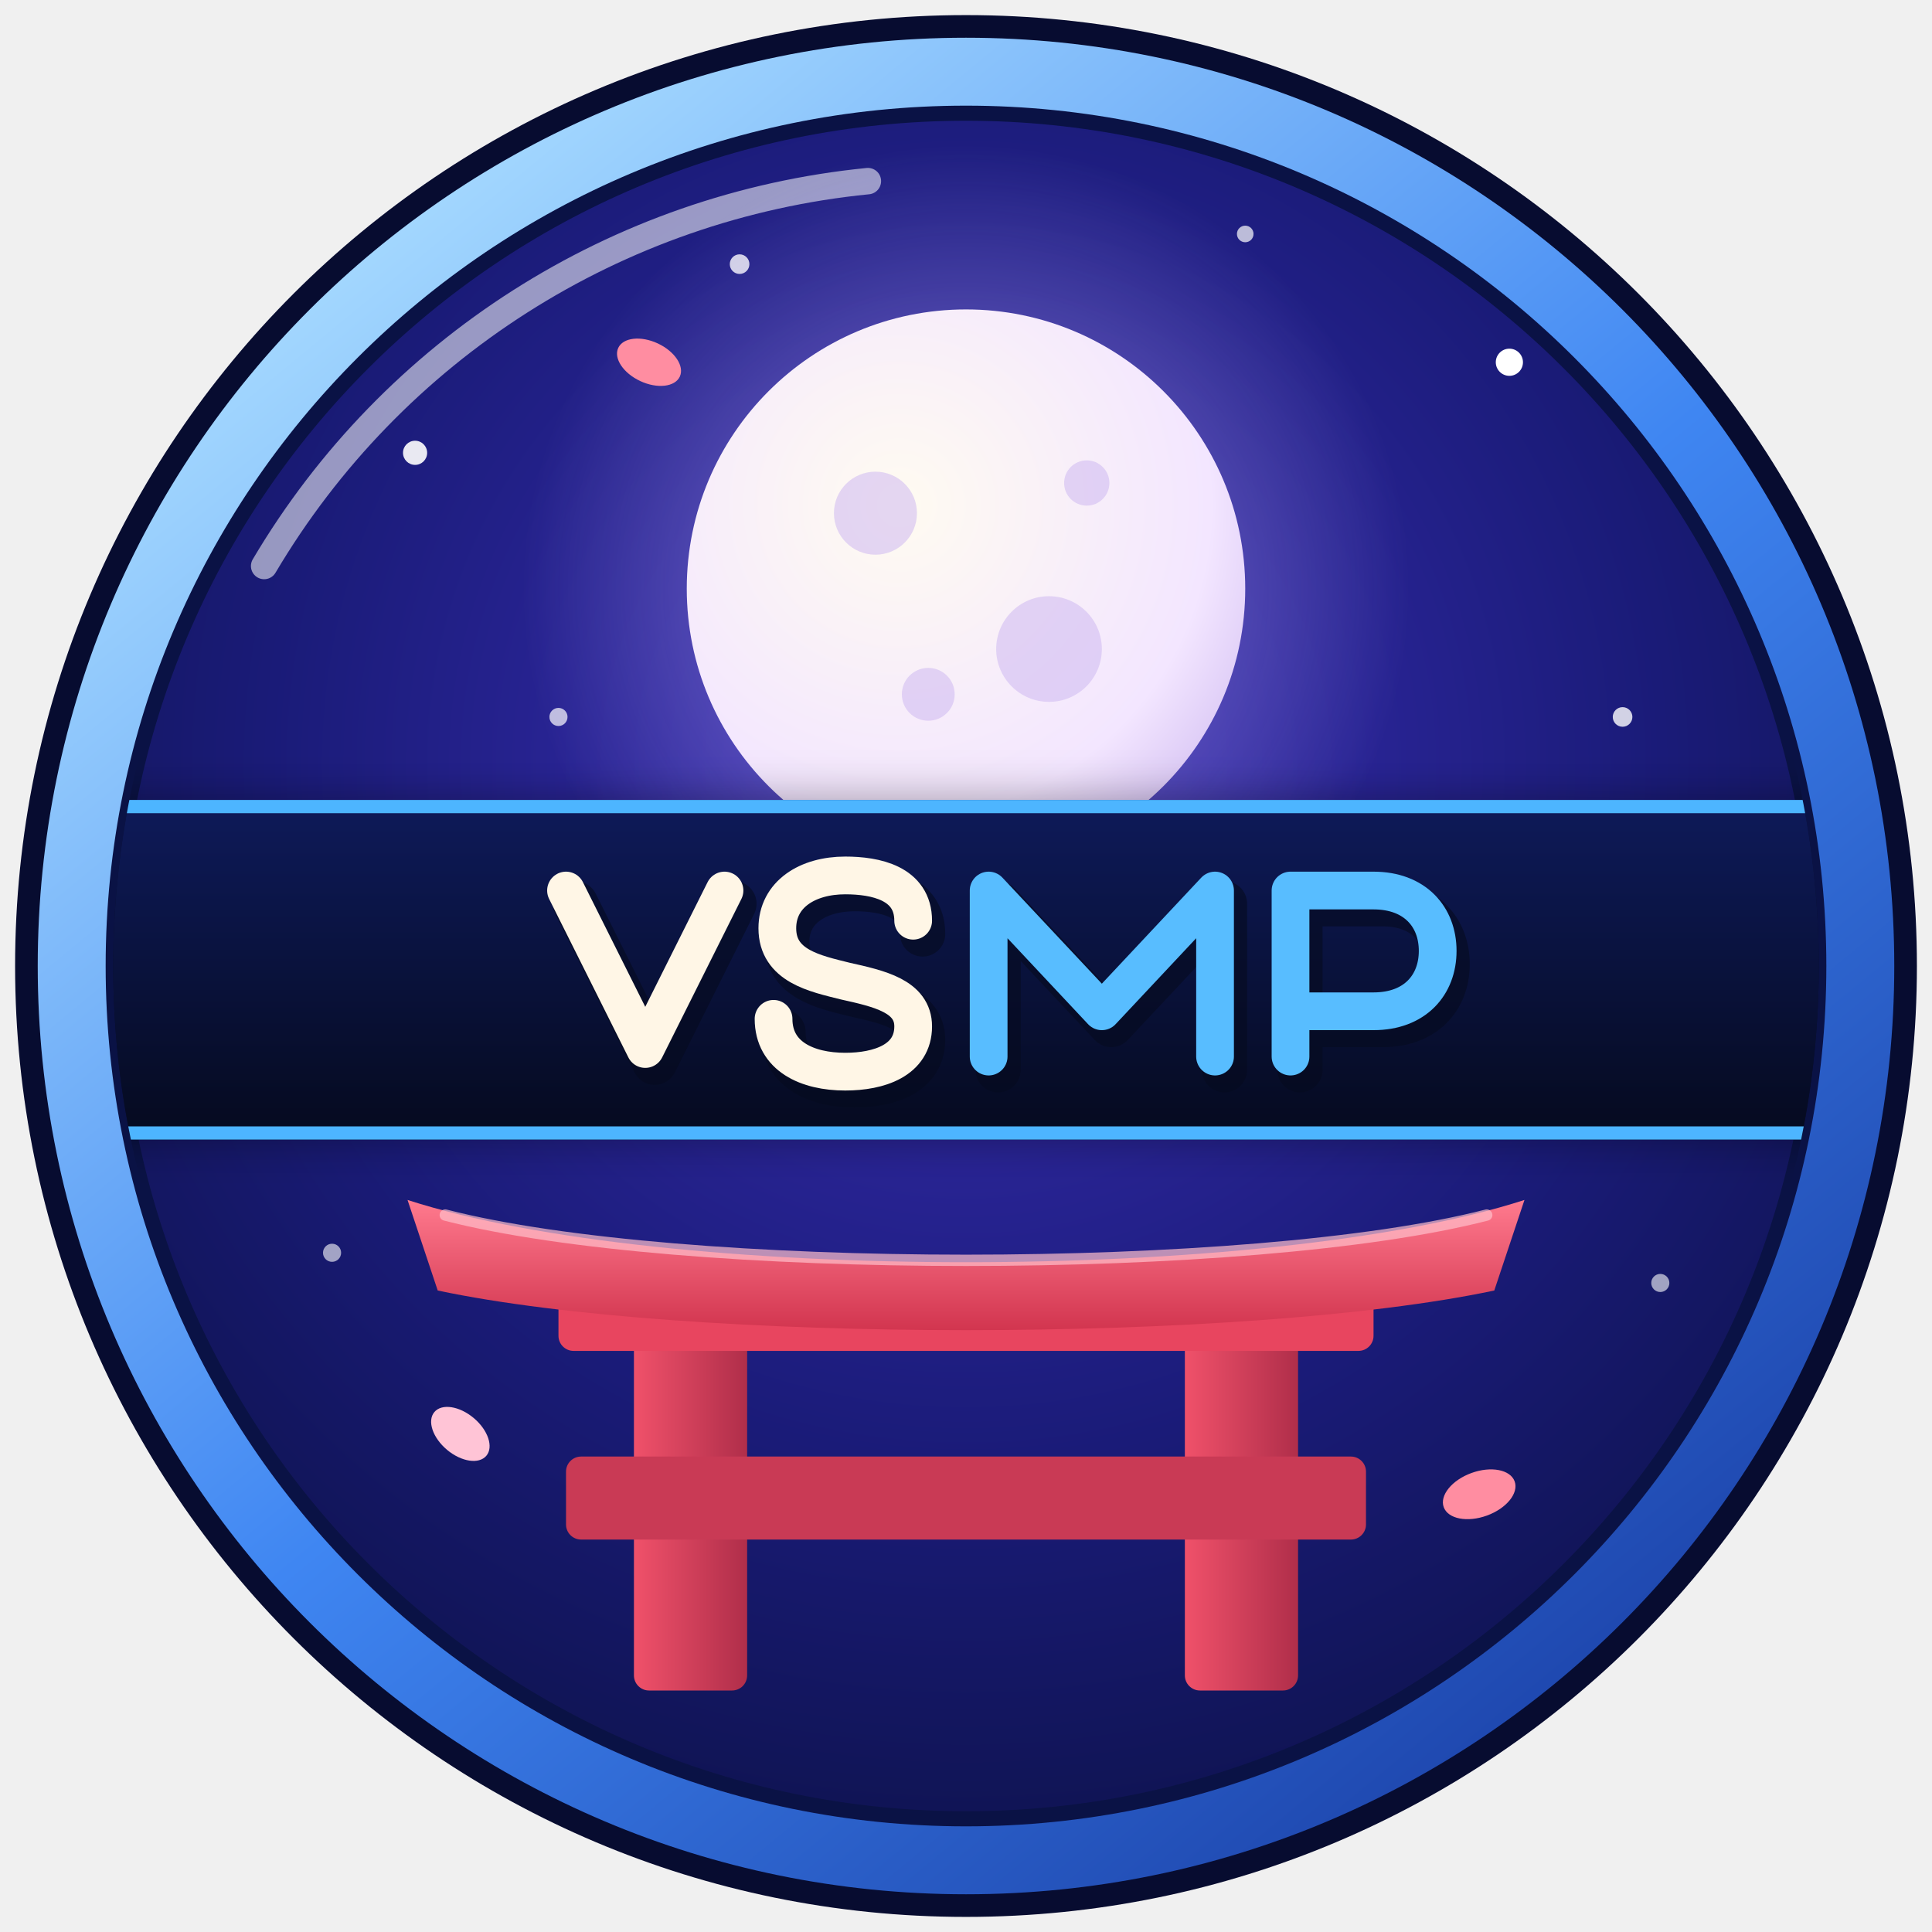
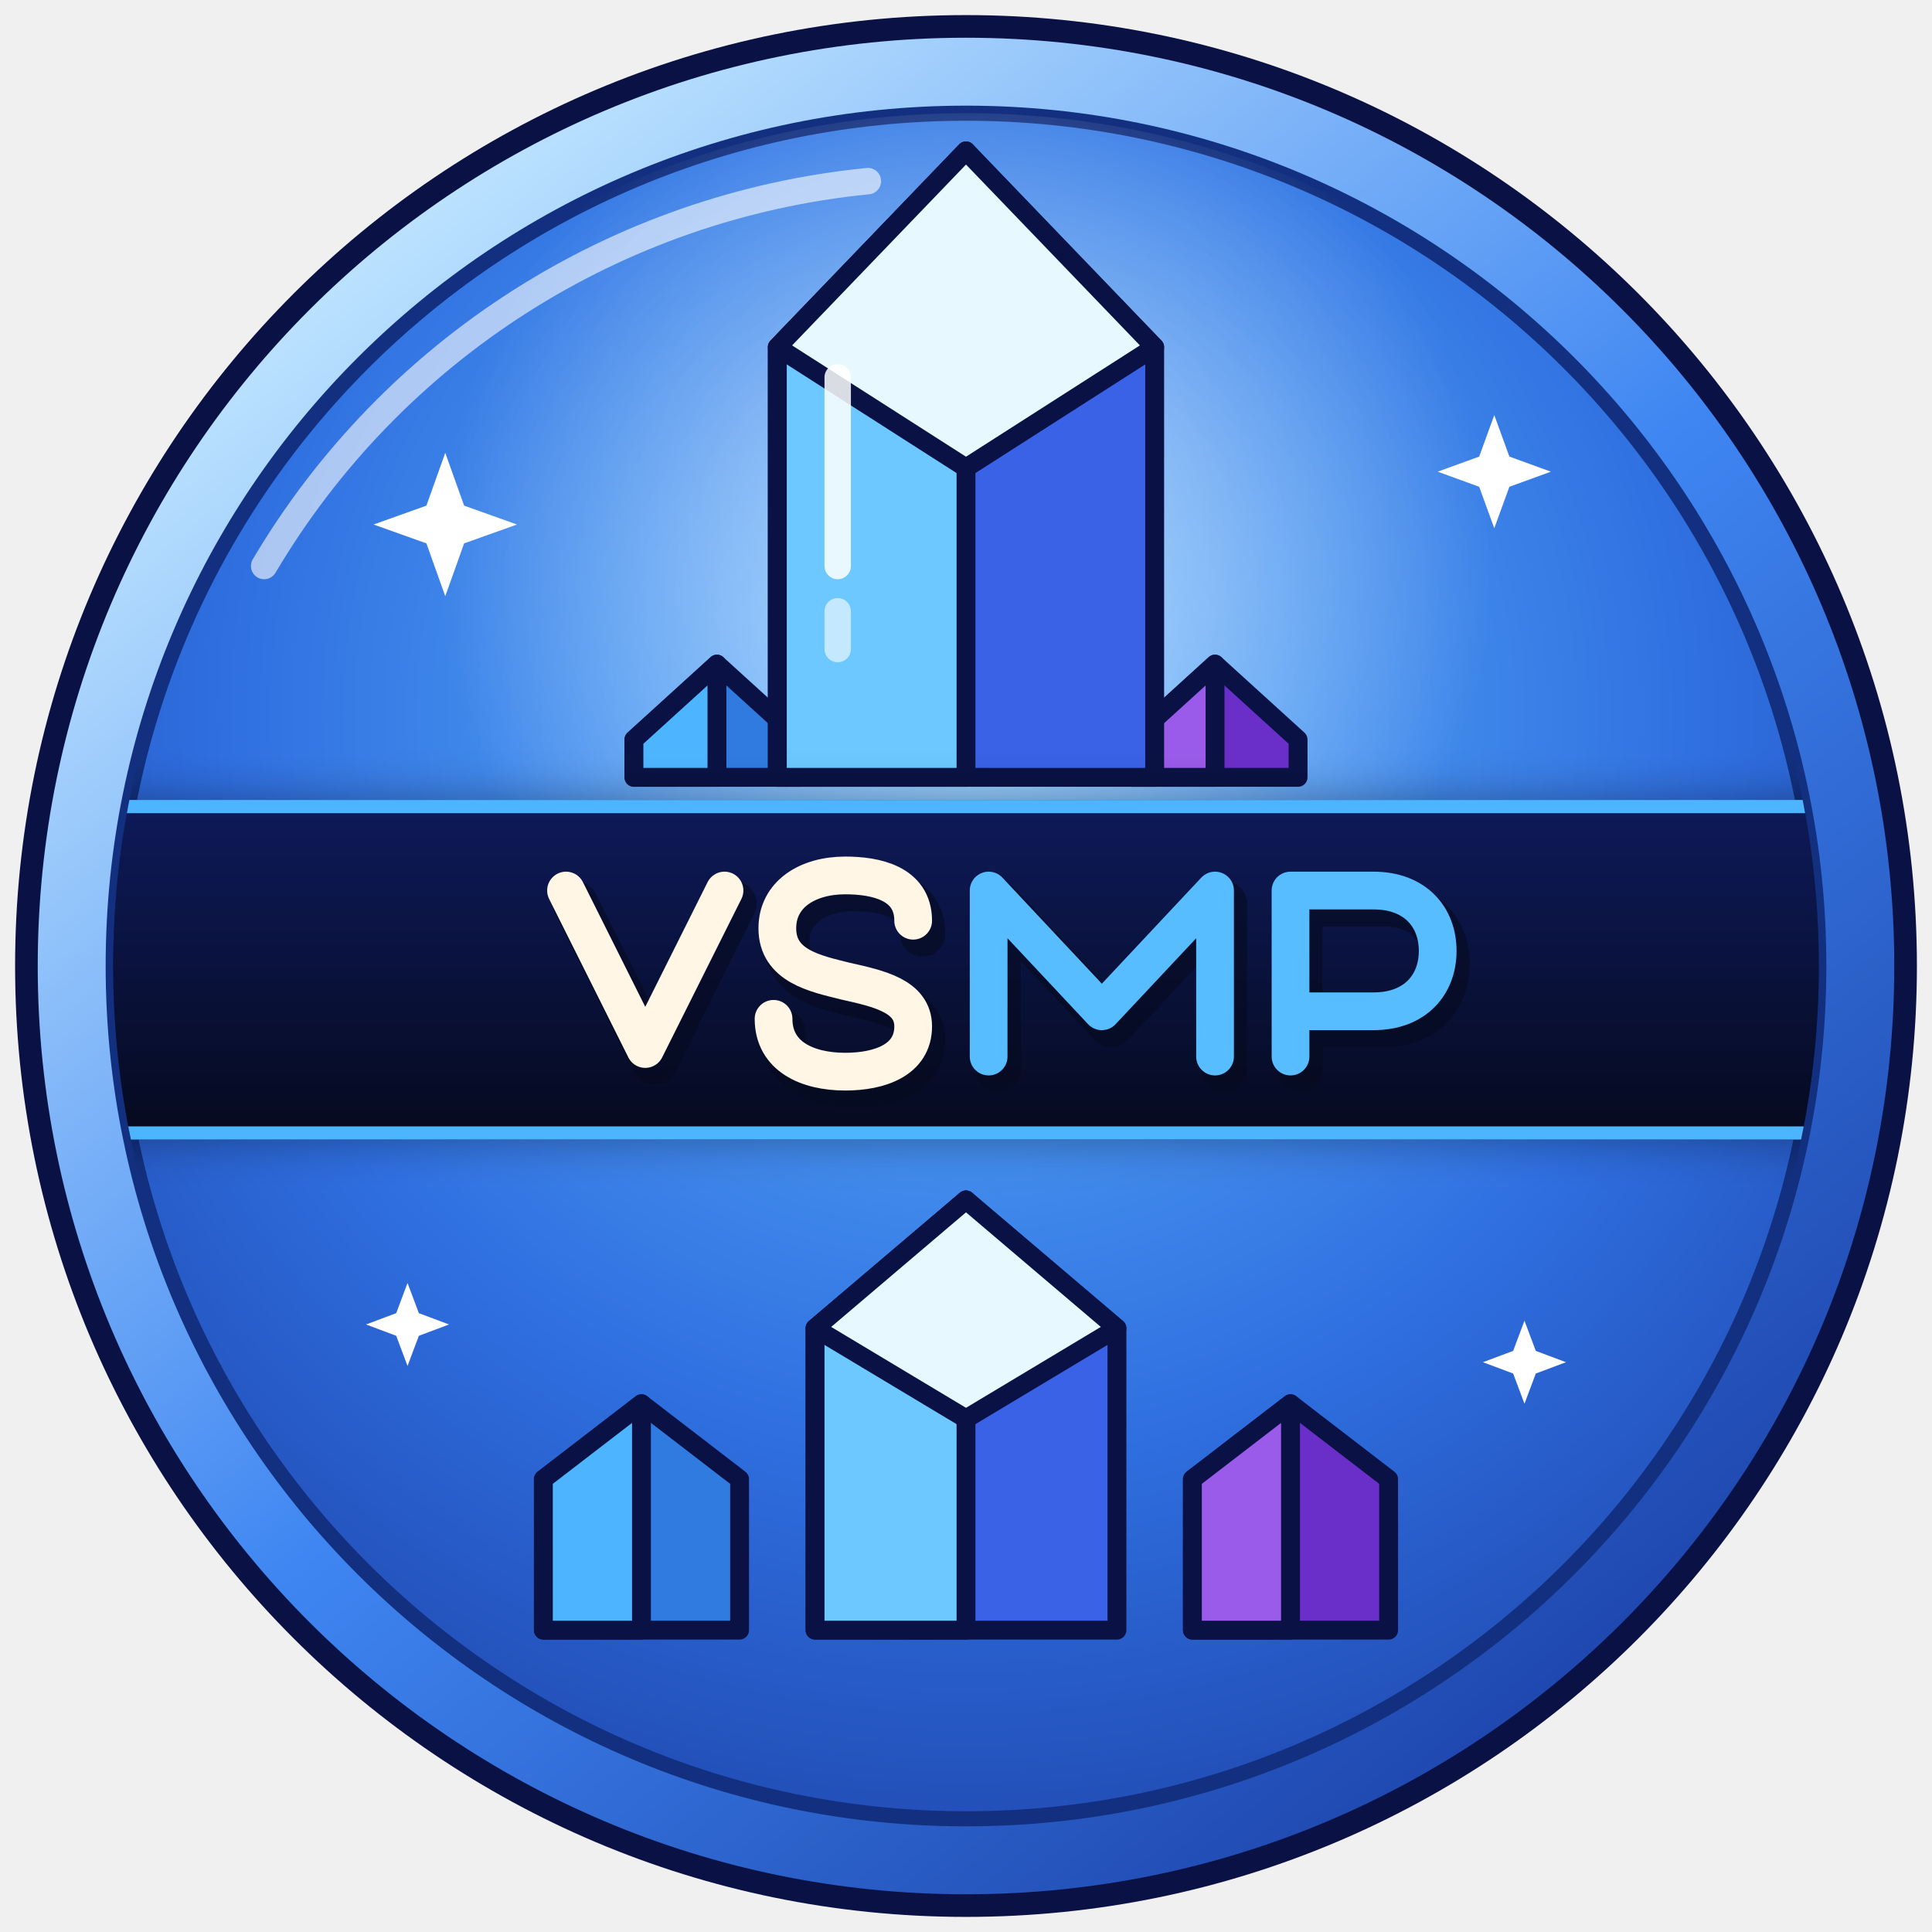
<svg xmlns="http://www.w3.org/2000/svg" viewBox="0 0 512 512" width="512" height="512" role="img" aria-label="VSMP emblem">
  <defs>
    <linearGradient id="rim" x1="0.15" y1="0.1" x2="0.85" y2="0.95">
-       <stop offset="0" stop-color="#A9DCFF" />
+       <stop offset="0" stop-color="#C4E8FF" />
      <stop offset="0.5" stop-color="#3F86F2" />
      <stop offset="1" stop-color="#1A3FA6" />
    </linearGradient>
-     <radialGradient id="plate" cx="0.5" cy="0.38" r="0.75">
-       <stop offset="0" stop-color="#3B2FB8" />
-       <stop offset="0.55" stop-color="#1A1B78" />
-       <stop offset="1" stop-color="#0A1040" />
+     <radialGradient id="plate" cx="0.5" cy="0.35" r="0.8">
+       <stop offset="0" stop-color="#5FB6FF" />
+       <stop offset="0.55" stop-color="#2F6FE0" />
+       <stop offset="1" stop-color="#1A3A9E" />
    </radialGradient>
-     <radialGradient id="moon" cx="0.38" cy="0.35" r="0.8">
-       <stop offset="0" stop-color="#FFFBF1" />
-       <stop offset="0.7" stop-color="#F3E6FF" />
-       <stop offset="1" stop-color="#CDB8F0" />
+     <radialGradient id="glow" cx="0.5" cy="0.5" r="0.5">
+       <stop offset="0" stop-color="#FFFFFF" stop-opacity="0.6" />
+       <stop offset="1" stop-color="#FFFFFF" stop-opacity="0" />
    </radialGradient>
-     <radialGradient id="halo" cx="0.5" cy="0.5" r="0.5">
-       <stop offset="0" stop-color="#C9B8FF" stop-opacity="0.55" />
-       <stop offset="1" stop-color="#C9B8FF" stop-opacity="0" />
-     </radialGradient>
-     <linearGradient id="torii" x1="0" y1="0" x2="0" y2="1">
-       <stop offset="0" stop-color="#FF7A8E" />
-       <stop offset="1" stop-color="#D2354F" />
-     </linearGradient>
-     <linearGradient id="pillar" x1="0" y1="0" x2="1" y2="0">
-       <stop offset="0" stop-color="#F0516A" />
-       <stop offset="1" stop-color="#B02E4A" />
-     </linearGradient>
    <linearGradient id="band" x1="0" y1="0" x2="0" y2="1">
      <stop offset="0" stop-color="#0E1A5A" />
      <stop offset="1" stop-color="#050A1E" />
    </linearGradient>
    <clipPath id="disc">
      <circle cx="256" cy="256" r="226" />
    </clipPath>
    <filter id="soft" x="-20%" y="-20%" width="140%" height="140%">
      <feGaussianBlur stdDeviation="6" />
    </filter>
  </defs>
-   <circle cx="256" cy="256" r="252" fill="#070C30" />
+   <circle cx="256" cy="256" r="252" fill="#0A1245" />
  <circle cx="256" cy="256" r="246" fill="url(#rim)" />
-   <circle cx="256" cy="256" r="228" fill="#0A1245" />
+   <circle cx="256" cy="256" r="228" fill="#12307F" />
  <circle cx="256" cy="256" r="224" fill="url(#plate)" />
-   <path d="M70 150 A210 210 0 0 1 230 48" fill="none" stroke="#FFFFFF" stroke-opacity="0.55" stroke-width="7" stroke-linecap="round" />
+   <path d="M70 150 A210 210 0 0 1 230 48" fill="none" stroke="#FFFFFF" stroke-opacity="0.6" stroke-width="7" stroke-linecap="round" />
  <g clip-path="url(#disc)">
+     <circle cx="256" cy="150" r="140" fill="url(#glow)" />
+     <g stroke="#0A1245" stroke-width="5" stroke-linejoin="round">
+       <polygon points="168,196 190,176 212,196 212,206 168,206" fill="#2F7BE0" />
+       <polygon points="168,196 190,176 190,206 168,206" fill="#4DB5FF" />
+       <polygon points="300,196 322,176 344,196 344,206 300,206" fill="#6A2FC9" />
+       <polygon points="300,196 322,176 322,206 300,206" fill="#9A5BEA" />
+       <polygon points="256,40 306,92 306,206 206,206 206,92" fill="#3A62E6" />
+       <polygon points="256,40 206,92 206,206 256,206" fill="#6CC8FF" />
+       <polygon points="256,40 306,92 256,124 206,92" fill="#E8F8FF" />
+     </g>
+     <path d="M222 100 L222 150" stroke="#FFFFFF" stroke-width="7" stroke-linecap="round" opacity="0.85" />
+     <path d="M222 162 L222 172" stroke="#FFFFFF" stroke-width="7" stroke-linecap="round" opacity="0.6" />
+     <g stroke="#0A1245" stroke-width="5" stroke-linejoin="round">
+       <polygon points="256,318 296,352 296,432 216,432 216,352" fill="#3A62E6" />
+       <polygon points="256,318 216,352 216,432 256,432" fill="#6CC8FF" />
+       <polygon points="256,318 296,352 256,376 216,352" fill="#E8F8FF" />
+       <polygon points="170,372 196,392 196,432 144,432 144,392" fill="#2F7BE0" />
+       <polygon points="170,372 144,392 144,432 170,432" fill="#4DB5FF" />
+       <polygon points="342,372 368,392 368,432 316,432 316,392" fill="#6A2FC9" />
+       <polygon points="342,372 316,392 316,432 342,432" fill="#9A5BEA" />
+     </g>
    <g fill="#FFFFFF">
-       <circle cx="110" cy="120" r="3.2" opacity="0.9" />
-       <circle cx="400" cy="96" r="3.6" />
-       <circle cx="148" cy="190" r="2.4" opacity="0.7" />
-       <circle cx="430" cy="190" r="2.6" opacity="0.8" />
-       <circle cx="196" cy="70" r="2.6" opacity="0.8" />
-       <circle cx="330" cy="62" r="2.2" opacity="0.7" />
-       <circle cx="88" cy="332" r="2.4" opacity="0.6" />
-       <circle cx="440" cy="340" r="2.4" opacity="0.6" />
-     </g>
-     <circle cx="256" cy="156" r="118" fill="url(#halo)" />
-     <circle cx="256" cy="156" r="74" fill="url(#moon)" />
-     <g fill="#CDB8F0" opacity="0.55">
-       <circle cx="232" cy="136" r="11" />
-       <circle cx="278" cy="172" r="14" />
-       <circle cx="246" cy="184" r="7" />
-       <circle cx="288" cy="128" r="6" />
-     </g>
-     <g>
-       <ellipse cx="118" cy="272" rx="11" ry="6.5" fill="#FF8DA1" transform="rotate(-35 118 272)" />
-       <ellipse cx="406" cy="236" rx="10" ry="6" fill="#FFC4D6" transform="rotate(30 406 236)" />
-       <ellipse cx="392" cy="396" rx="10" ry="6" fill="#FF8DA1" transform="rotate(-20 392 396)" />
-       <ellipse cx="122" cy="380" rx="9" ry="5.5" fill="#FFC4D6" transform="rotate(40 122 380)" />
-       <ellipse cx="172" cy="96" rx="9" ry="5.5" fill="#FF8DA1" transform="rotate(25 172 96)" />
-     </g>
-     <g>
-       <rect x="168" y="352" width="30" height="96" rx="4" fill="url(#pillar)" />
-       <rect x="314" y="352" width="30" height="96" rx="4" fill="url(#pillar)" />
-       <rect x="150" y="386" width="212" height="22" rx="4" fill="#C93A55" />
-       <rect x="148" y="338" width="216" height="20" rx="4" fill="#E8455F" />
-       <path d="M108 318 C176 340 336 340 404 318 L396 342 C330 356 182 356 116 342 Z" fill="url(#torii)" />
-       <path d="M118 322 C180 338 332 338 394 322" fill="none" stroke="#FFC0CB" stroke-opacity="0.7" stroke-width="3" stroke-linecap="round" />
+       <path d="M118 120 l5 14 14 5 -14 5 -5 14 -5 -14 -14 -5 14 -5z" />
+       <path d="M396 110 l4 11 11 4 -11 4 -4 11 -4 -11 -11 -4 11 -4z" />
+       <path d="M404 350 l3 8 8 3 -8 3 -3 8 -3 -8 -8 -3 8 -3z" />
+       <path d="M108 340 l3 8 8 3 -8 3 -3 8 -3 -8 -8 -3 8 -3z" />
    </g>
    <rect x="20" y="212" width="472" height="90" fill="#000" opacity="0.35" filter="url(#soft)" />
    <rect x="20" y="212" width="472" height="90" fill="url(#band)" />
    <rect x="20" y="212" width="472" height="3.5" fill="#4DB5FF" />
    <rect x="20" y="298.5" width="472" height="3.5" fill="#4DB5FF" />
    <g fill="none" stroke-linecap="round" stroke-linejoin="round" stroke-width="10">
      <g stroke="#050A1E" stroke-opacity="0.6" transform="translate(2.5 3.5)" stroke-width="12">
        <path d="M150 236 L171 278 L192 236" />
        <path d="M242 244 C242 234 232 232 224 232 C214 232 206 237 206 246 C206 256 216 258 224 260 C233 262 242 264 242 272 C242 281 233 284 224 284 C214 284 205 280 205 270" />
        <path d="M262 280 L262 236 L292 268 L322 236 L322 280" />
        <path d="M342 280 L342 236 L364 236 C375 236 381 243 381 252 C381 261 375 268 364 268 L342 268" />
      </g>
      <g stroke="#FFF6E6">
        <path d="M150 236 L171 278 L192 236" />
        <path d="M242 244 C242 234 232 232 224 232 C214 232 206 237 206 246 C206 256 216 258 224 260 C233 262 242 264 242 272 C242 281 233 284 224 284 C214 284 205 280 205 270" />
      </g>
      <g stroke="#58BDFF">
        <path d="M262 280 L262 236 L292 268 L322 236 L322 280" />
        <path d="M342 280 L342 236 L364 236 C375 236 381 243 381 252 C381 261 375 268 364 268 L342 268" />
      </g>
    </g>
  </g>
</svg>
